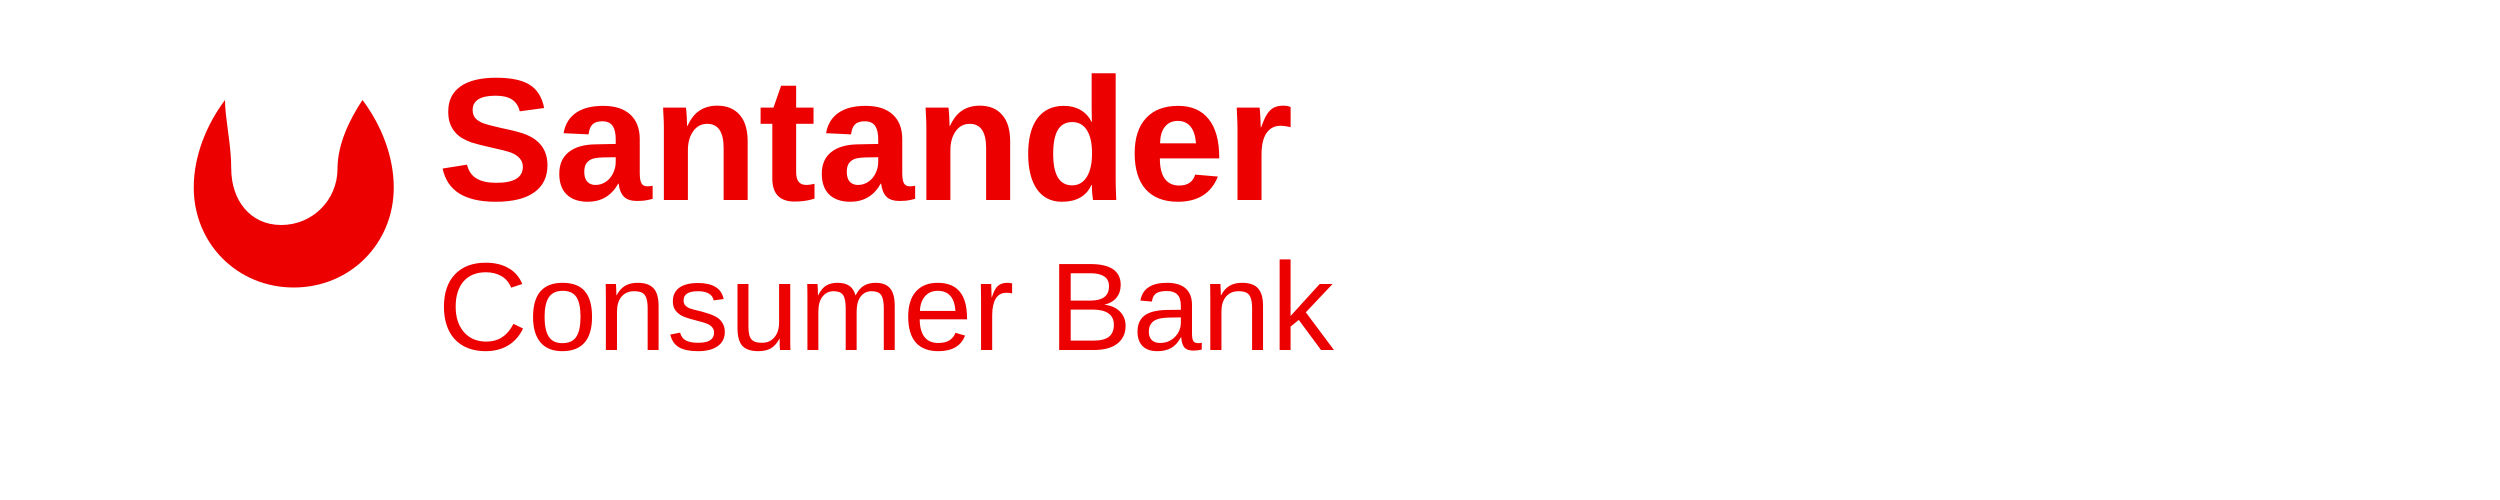
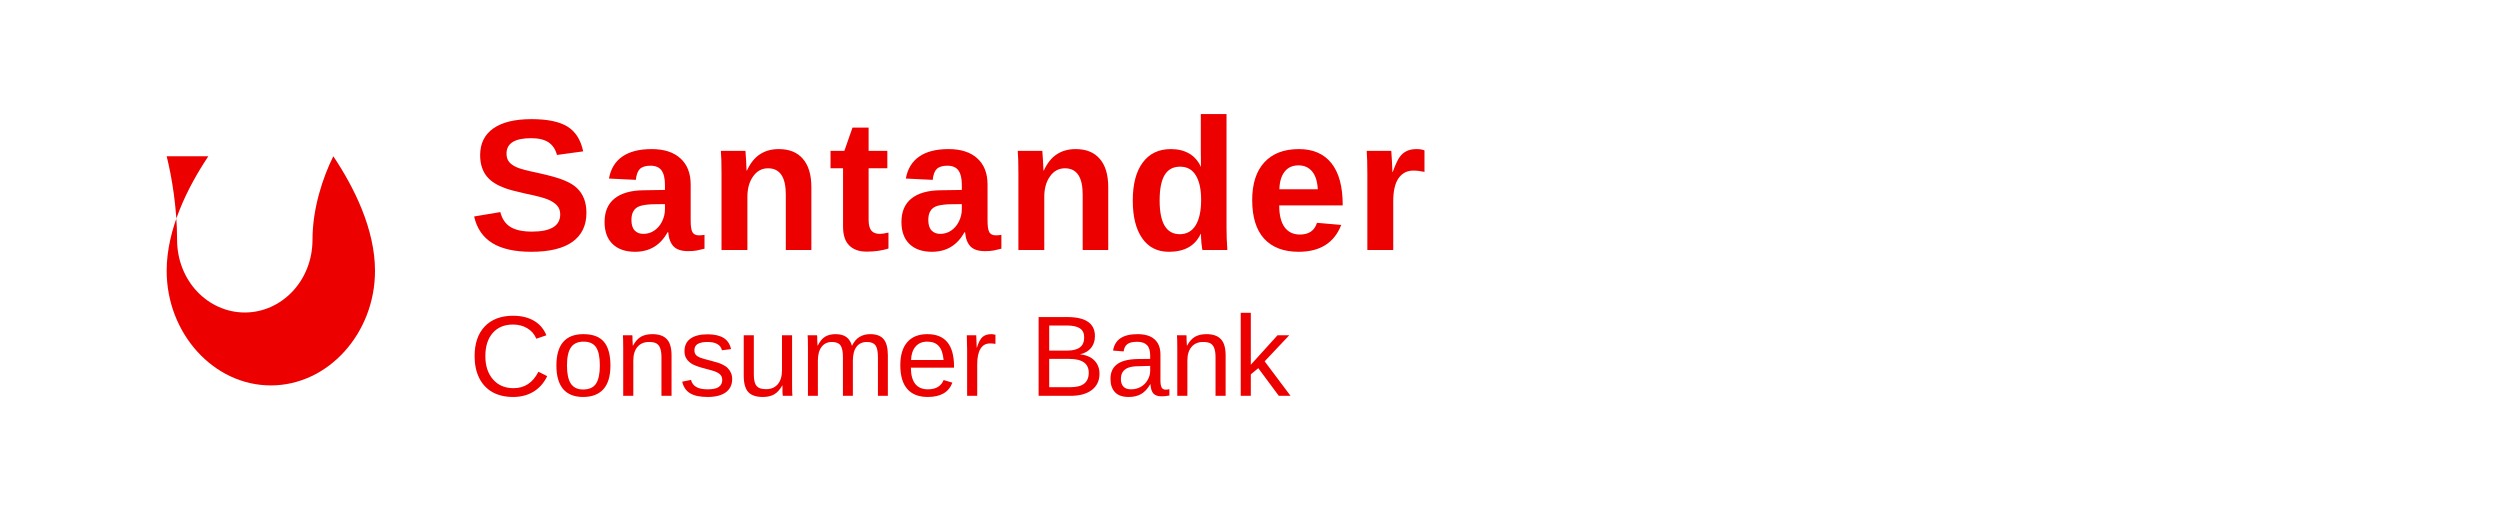
- <svg xmlns="http://www.w3.org/2000/svg" viewBox="0 0 200 40" width="200" height="40">
-   <path d="M18 8c-1.5 2-2.5 4.5-2.5 7 0 4.5 3.5 8 8 8s8-3.5 8-8c0-2.5-1-5-2.5-7-1 1.5-2 3.5-2 5.5 0 2.5-2 4.5-4.5 4.5S18.5 16 18.5 13.5c0-2 -0.5-4-0.5-5.5z" fill="#EC0000" />
-   <text x="35" y="16" font-family="Arial, sans-serif" font-size="14" font-weight="bold" fill="#EC0000">Santander</text>
-   <text x="35" y="28" font-family="Arial, sans-serif" font-size="10" fill="#EC0000">Consumer Bank</text>
+ <svg xmlns="http://www.w3.org/2000/svg" viewBox="0 0 240 50">
+   <g transform="translate(5, 10)">
+     <path d="M15 5 C13 8, 11 12, 11 16 C11 22, 15.5 27, 21 27 C26.5 27, 31 22, 31 16 C31 12, 29 8, 27 5 C26 7, 25 10, 25 13 C25 17, 22 20, 18.5 20 C15 20, 12 17, 12 13 C12 10, 11.5 7, 11 5 Z" fill="#EC0000" />
+   </g>
+   <text x="45" y="24" font-family="Arial, Helvetica, sans-serif" font-size="18" font-weight="bold" fill="#EC0000" letter-spacing="0.5">Santander</text>
+   <text x="45" y="38" font-family="Arial, Helvetica, sans-serif" font-size="11" fill="#EC0000">Consumer Bank</text>
</svg>
